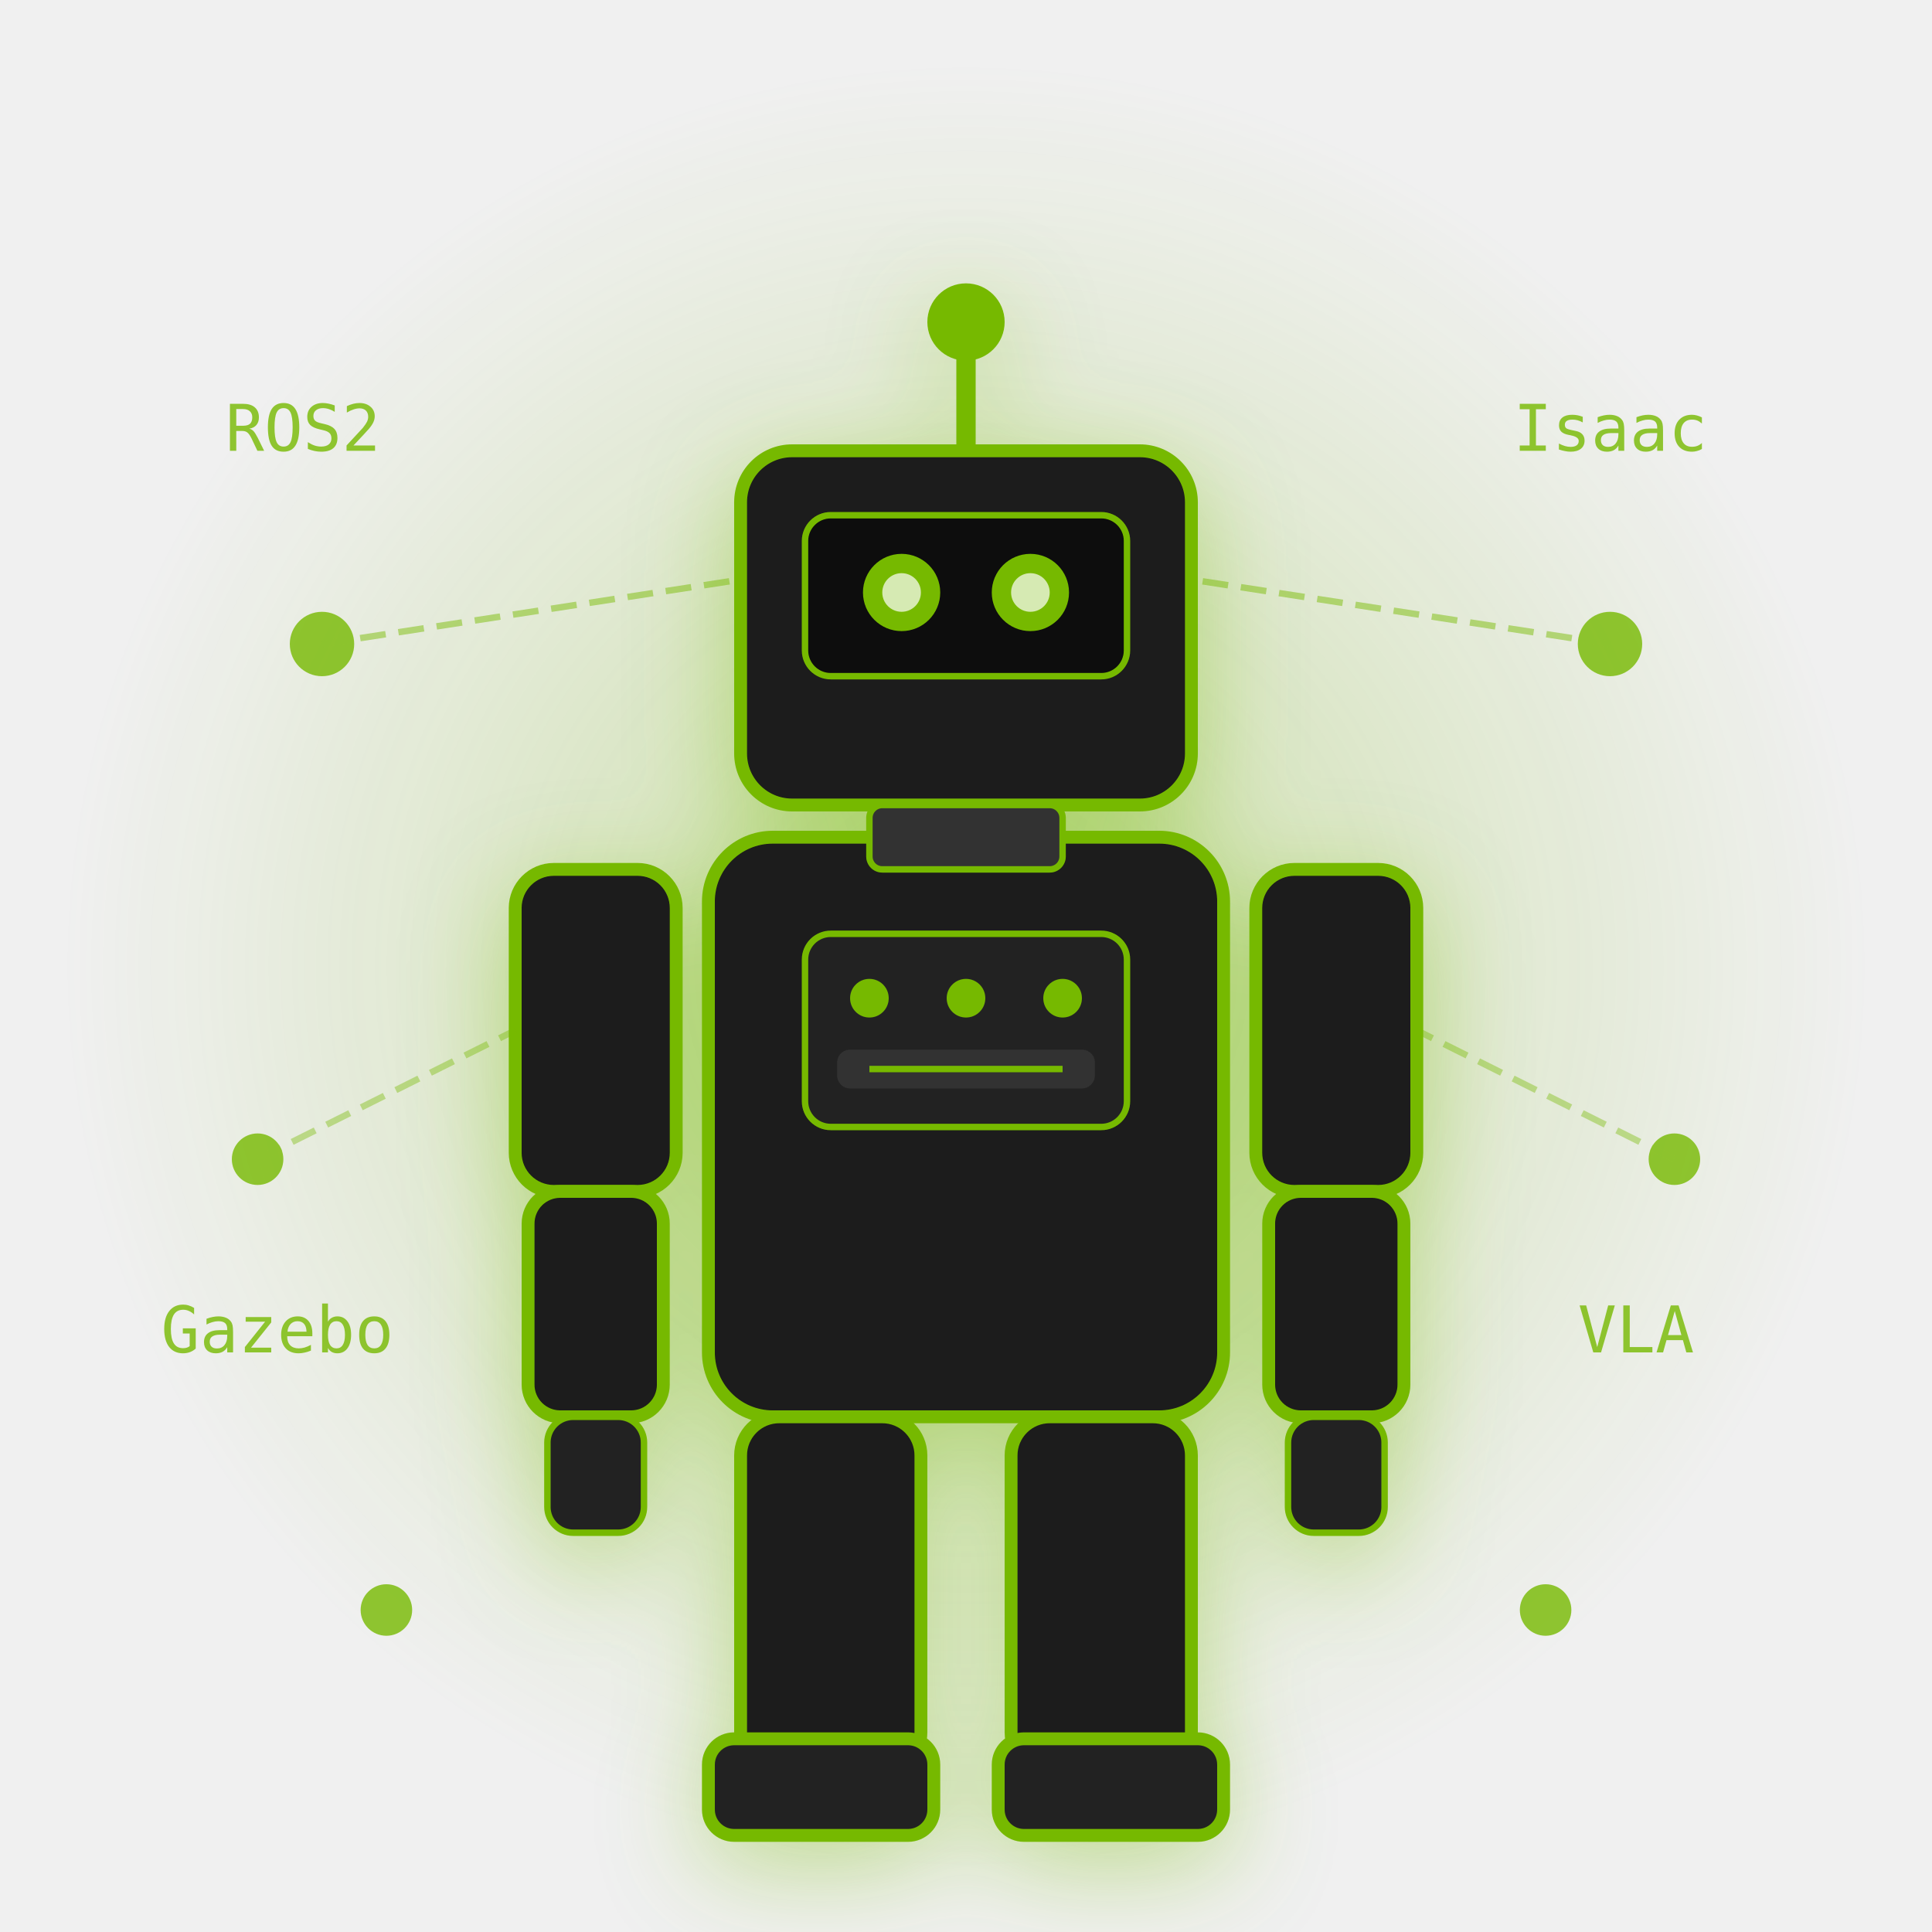
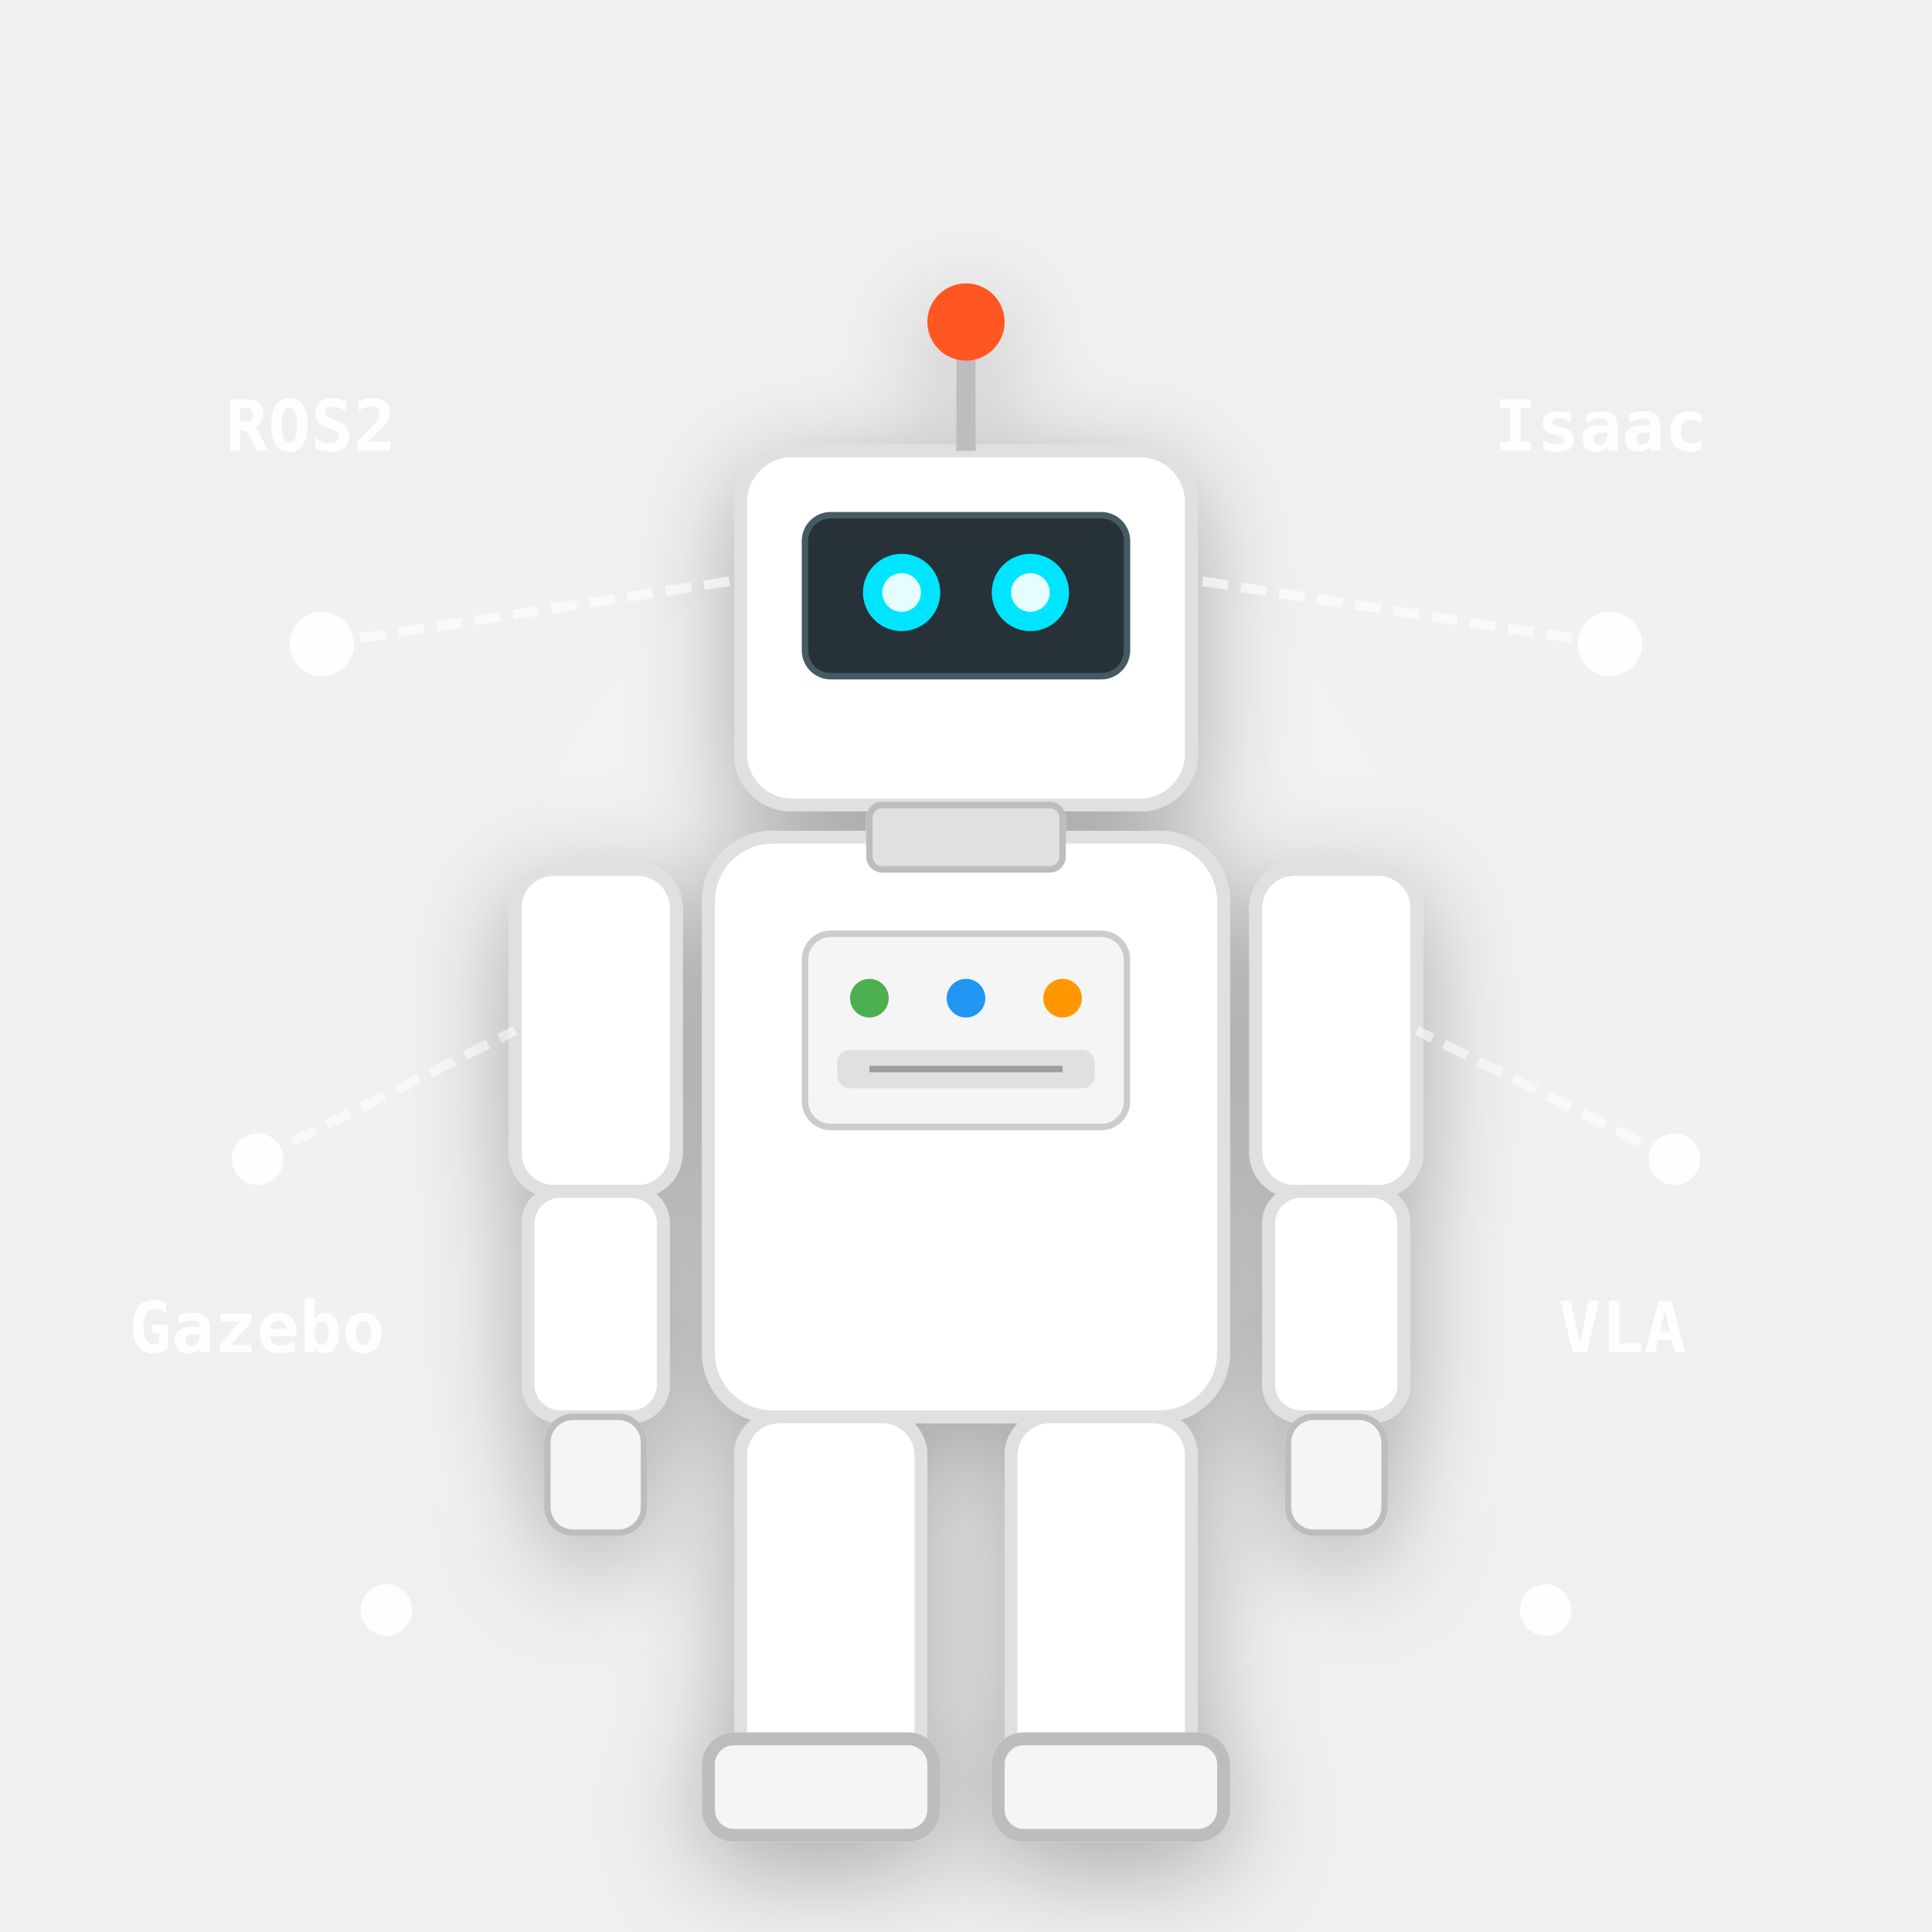
<svg xmlns="http://www.w3.org/2000/svg" width="300" height="300" viewBox="0 0 300 300" fill="none">
  <defs>
    <radialGradient id="glow" cx="50%" cy="50%" r="50%">
-       <stop offset="0%" stop-color="#76b900" stop-opacity="0.3" />
-       <stop offset="100%" stop-color="#76b900" stop-opacity="0" />
+       <stop offset="0%" stop-color="#ffffff" stop-opacity="0.2" />
+       <stop offset="100%" stop-color="#ffffff" stop-opacity="0" />
    </radialGradient>
    <filter id="shadow" x="-20%" y="-20%" width="140%" height="140%">
-       <feDropShadow dx="0" dy="4" stdDeviation="8" flood-color="#76b900" flood-opacity="0.4" />
+       <feDropShadow dx="0" dy="4" stdDeviation="8" flood-color="#000000" flood-opacity="0.3" />
    </filter>
  </defs>
  <circle cx="150" cy="150" r="140" fill="url(#glow)" />
  <g filter="url(#shadow)">
-     <rect x="110" y="130" width="80" height="90" rx="10" fill="#1a1a1a" stroke="#76b900" stroke-width="2" />
-     <rect x="125" y="145" width="50" height="30" rx="4" fill="#242424" stroke="#76b900" stroke-width="1" />
-     <circle cx="135" cy="155" r="3" fill="#76b900" />
-     <circle cx="150" cy="155" r="3" fill="#76b900" />
-     <circle cx="165" cy="155" r="3" fill="#76b900" />
-     <rect x="130" y="163" width="40" height="6" rx="2" fill="#333" />
-     <line x1="135" y1="166" x2="165" y2="166" stroke="#76b900" stroke-width="1" />
-     <rect x="115" y="70" width="70" height="55" rx="8" fill="#1a1a1a" stroke="#76b900" stroke-width="2" />
-     <rect x="125" y="80" width="50" height="25" rx="4" fill="#0a0a0a" stroke="#76b900" stroke-width="1" />
-     <circle cx="140" cy="92" r="6" fill="#76b900">
+     <rect x="110" y="130" width="80" height="90" rx="10" fill="#ffffff" stroke="#e0e0e0" stroke-width="2" />
+     <rect x="125" y="145" width="50" height="30" rx="4" fill="#f5f5f5" stroke="#cccccc" stroke-width="1" />
+     <circle cx="135" cy="155" r="3" fill="#4CAF50" />
+     <circle cx="150" cy="155" r="3" fill="#2196F3" />
+     <circle cx="165" cy="155" r="3" fill="#FF9800" />
+     <rect x="130" y="163" width="40" height="6" rx="2" fill="#e0e0e0" />
+     <line x1="135" y1="166" x2="165" y2="166" stroke="#9e9e9e" stroke-width="1" />
+     <rect x="115" y="70" width="70" height="55" rx="8" fill="#ffffff" stroke="#e0e0e0" stroke-width="2" />
+     <rect x="125" y="80" width="50" height="25" rx="4" fill="#263238" stroke="#455a64" stroke-width="1" />
+     <circle cx="140" cy="92" r="6" fill="#00E5FF">
      <animate attributeName="opacity" values="1;0.5;1" dur="2s" repeatCount="indefinite" />
    </circle>
-     <circle cx="160" cy="92" r="6" fill="#76b900">
+     <circle cx="160" cy="92" r="6" fill="#00E5FF">
      <animate attributeName="opacity" values="1;0.5;1" dur="2s" repeatCount="indefinite" />
    </circle>
-     <circle cx="140" cy="92" r="3" fill="#fff" opacity="0.7" />
-     <circle cx="160" cy="92" r="3" fill="#fff" opacity="0.7" />
-     <line x1="150" y1="70" x2="150" y2="55" stroke="#76b900" stroke-width="3" />
-     <circle cx="150" cy="50" r="6" fill="#76b900">
+     <circle cx="140" cy="92" r="3" fill="#fff" opacity="0.9" />
+     <circle cx="160" cy="92" r="3" fill="#fff" opacity="0.9" />
+     <line x1="150" y1="70" x2="150" y2="55" stroke="#bdbdbd" stroke-width="3" />
+     <circle cx="150" cy="50" r="6" fill="#FF5722">
      <animate attributeName="r" values="6;8;6" dur="1.5s" repeatCount="indefinite" />
    </circle>
-     <rect x="135" y="125" width="30" height="10" rx="2" fill="#333" stroke="#76b900" stroke-width="1" />
-     <rect x="80" y="135" width="25" height="50" rx="6" fill="#1a1a1a" stroke="#76b900" stroke-width="2" />
-     <rect x="82" y="185" width="21" height="35" rx="5" fill="#1a1a1a" stroke="#76b900" stroke-width="2" />
-     <rect x="85" y="220" width="15" height="18" rx="4" fill="#242424" stroke="#76b900" stroke-width="1" />
-     <rect x="195" y="135" width="25" height="50" rx="6" fill="#1a1a1a" stroke="#76b900" stroke-width="2" />
-     <rect x="197" y="185" width="21" height="35" rx="5" fill="#1a1a1a" stroke="#76b900" stroke-width="2" />
-     <rect x="200" y="220" width="15" height="18" rx="4" fill="#242424" stroke="#76b900" stroke-width="1" />
-     <rect x="115" y="220" width="28" height="55" rx="6" fill="#1a1a1a" stroke="#76b900" stroke-width="2" />
-     <rect x="157" y="220" width="28" height="55" rx="6" fill="#1a1a1a" stroke="#76b900" stroke-width="2" />
-     <rect x="110" y="270" width="35" height="15" rx="4" fill="#242424" stroke="#76b900" stroke-width="2" />
-     <rect x="155" y="270" width="35" height="15" rx="4" fill="#242424" stroke="#76b900" stroke-width="2" />
+     <rect x="135" y="125" width="30" height="10" rx="2" fill="#e0e0e0" stroke="#bdbdbd" stroke-width="1" />
+     <rect x="80" y="135" width="25" height="50" rx="6" fill="#ffffff" stroke="#e0e0e0" stroke-width="2" />
+     <rect x="82" y="185" width="21" height="35" rx="5" fill="#ffffff" stroke="#e0e0e0" stroke-width="2" />
+     <rect x="85" y="220" width="15" height="18" rx="4" fill="#f5f5f5" stroke="#bdbdbd" stroke-width="1" />
+     <rect x="195" y="135" width="25" height="50" rx="6" fill="#ffffff" stroke="#e0e0e0" stroke-width="2" />
+     <rect x="197" y="185" width="21" height="35" rx="5" fill="#ffffff" stroke="#e0e0e0" stroke-width="2" />
+     <rect x="200" y="220" width="15" height="18" rx="4" fill="#f5f5f5" stroke="#bdbdbd" stroke-width="1" />
+     <rect x="115" y="220" width="28" height="55" rx="6" fill="#ffffff" stroke="#e0e0e0" stroke-width="2" />
+     <rect x="157" y="220" width="28" height="55" rx="6" fill="#ffffff" stroke="#e0e0e0" stroke-width="2" />
+     <rect x="110" y="270" width="35" height="15" rx="4" fill="#f5f5f5" stroke="#bdbdbd" stroke-width="2" />
+     <rect x="155" y="270" width="35" height="15" rx="4" fill="#f5f5f5" stroke="#bdbdbd" stroke-width="2" />
  </g>
-   <g opacity="0.8">
-     <circle cx="50" cy="100" r="5" fill="#76b900">
+   <g opacity="0.9">
+     <circle cx="50" cy="100" r="5" fill="#ffffff">
      <animate attributeName="opacity" values="0.5;1;0.5" dur="3s" repeatCount="indefinite" />
    </circle>
-     <circle cx="250" cy="100" r="5" fill="#76b900">
+     <circle cx="250" cy="100" r="5" fill="#ffffff">
      <animate attributeName="opacity" values="1;0.5;1" dur="3s" repeatCount="indefinite" />
    </circle>
-     <circle cx="40" cy="180" r="4" fill="#76b900">
+     <circle cx="40" cy="180" r="4" fill="#ffffff">
      <animate attributeName="opacity" values="0.7;1;0.7" dur="2s" repeatCount="indefinite" />
    </circle>
-     <circle cx="260" cy="180" r="4" fill="#76b900">
+     <circle cx="260" cy="180" r="4" fill="#ffffff">
      <animate attributeName="opacity" values="1;0.7;1" dur="2s" repeatCount="indefinite" />
    </circle>
-     <circle cx="60" cy="250" r="4" fill="#76b900" />
-     <circle cx="240" cy="250" r="4" fill="#76b900" />
-     <line x1="50" y1="100" x2="115" y2="90" stroke="#76b900" stroke-width="1" stroke-dasharray="4,2" opacity="0.6">
+     <circle cx="60" cy="250" r="4" fill="#ffffff" />
+     <circle cx="240" cy="250" r="4" fill="#ffffff" />
+     <line x1="50" y1="100" x2="115" y2="90" stroke="#ffffff" stroke-width="1.5" stroke-dasharray="4,2" opacity="0.7">
      <animate attributeName="stroke-dashoffset" values="0;6" dur="1s" repeatCount="indefinite" />
    </line>
-     <line x1="250" y1="100" x2="185" y2="90" stroke="#76b900" stroke-width="1" stroke-dasharray="4,2" opacity="0.6">
+     <line x1="250" y1="100" x2="185" y2="90" stroke="#ffffff" stroke-width="1.5" stroke-dasharray="4,2" opacity="0.7">
      <animate attributeName="stroke-dashoffset" values="0;6" dur="1s" repeatCount="indefinite" />
    </line>
-     <line x1="40" y1="180" x2="80" y2="160" stroke="#76b900" stroke-width="1" stroke-dasharray="4,2" opacity="0.5">
+     <line x1="40" y1="180" x2="80" y2="160" stroke="#ffffff" stroke-width="1.5" stroke-dasharray="4,2" opacity="0.6">
      <animate attributeName="stroke-dashoffset" values="0;6" dur="1.2s" repeatCount="indefinite" />
    </line>
-     <line x1="260" y1="180" x2="220" y2="160" stroke="#76b900" stroke-width="1" stroke-dasharray="4,2" opacity="0.5">
+     <line x1="260" y1="180" x2="220" y2="160" stroke="#ffffff" stroke-width="1.5" stroke-dasharray="4,2" opacity="0.6">
      <animate attributeName="stroke-dashoffset" values="0;6" dur="1.2s" repeatCount="indefinite" />
    </line>
  </g>
-   <text x="35" y="70" fill="#76b900" font-family="monospace" font-size="10" opacity="0.8">ROS2</text>
-   <text x="235" y="70" fill="#76b900" font-family="monospace" font-size="10" opacity="0.8">Isaac</text>
-   <text x="25" y="210" fill="#76b900" font-family="monospace" font-size="10" opacity="0.8">Gazebo</text>
-   <text x="245" y="210" fill="#76b900" font-family="monospace" font-size="10" opacity="0.8">VLA</text>
+   <text x="35" y="70" fill="#ffffff" font-family="monospace" font-size="11" font-weight="bold" opacity="0.95">ROS2</text>
+   <text x="232" y="70" fill="#ffffff" font-family="monospace" font-size="11" font-weight="bold" opacity="0.95">Isaac</text>
+   <text x="20" y="210" fill="#ffffff" font-family="monospace" font-size="11" font-weight="bold" opacity="0.95">Gazebo</text>
+   <text x="242" y="210" fill="#ffffff" font-family="monospace" font-size="11" font-weight="bold" opacity="0.95">VLA</text>
</svg>
